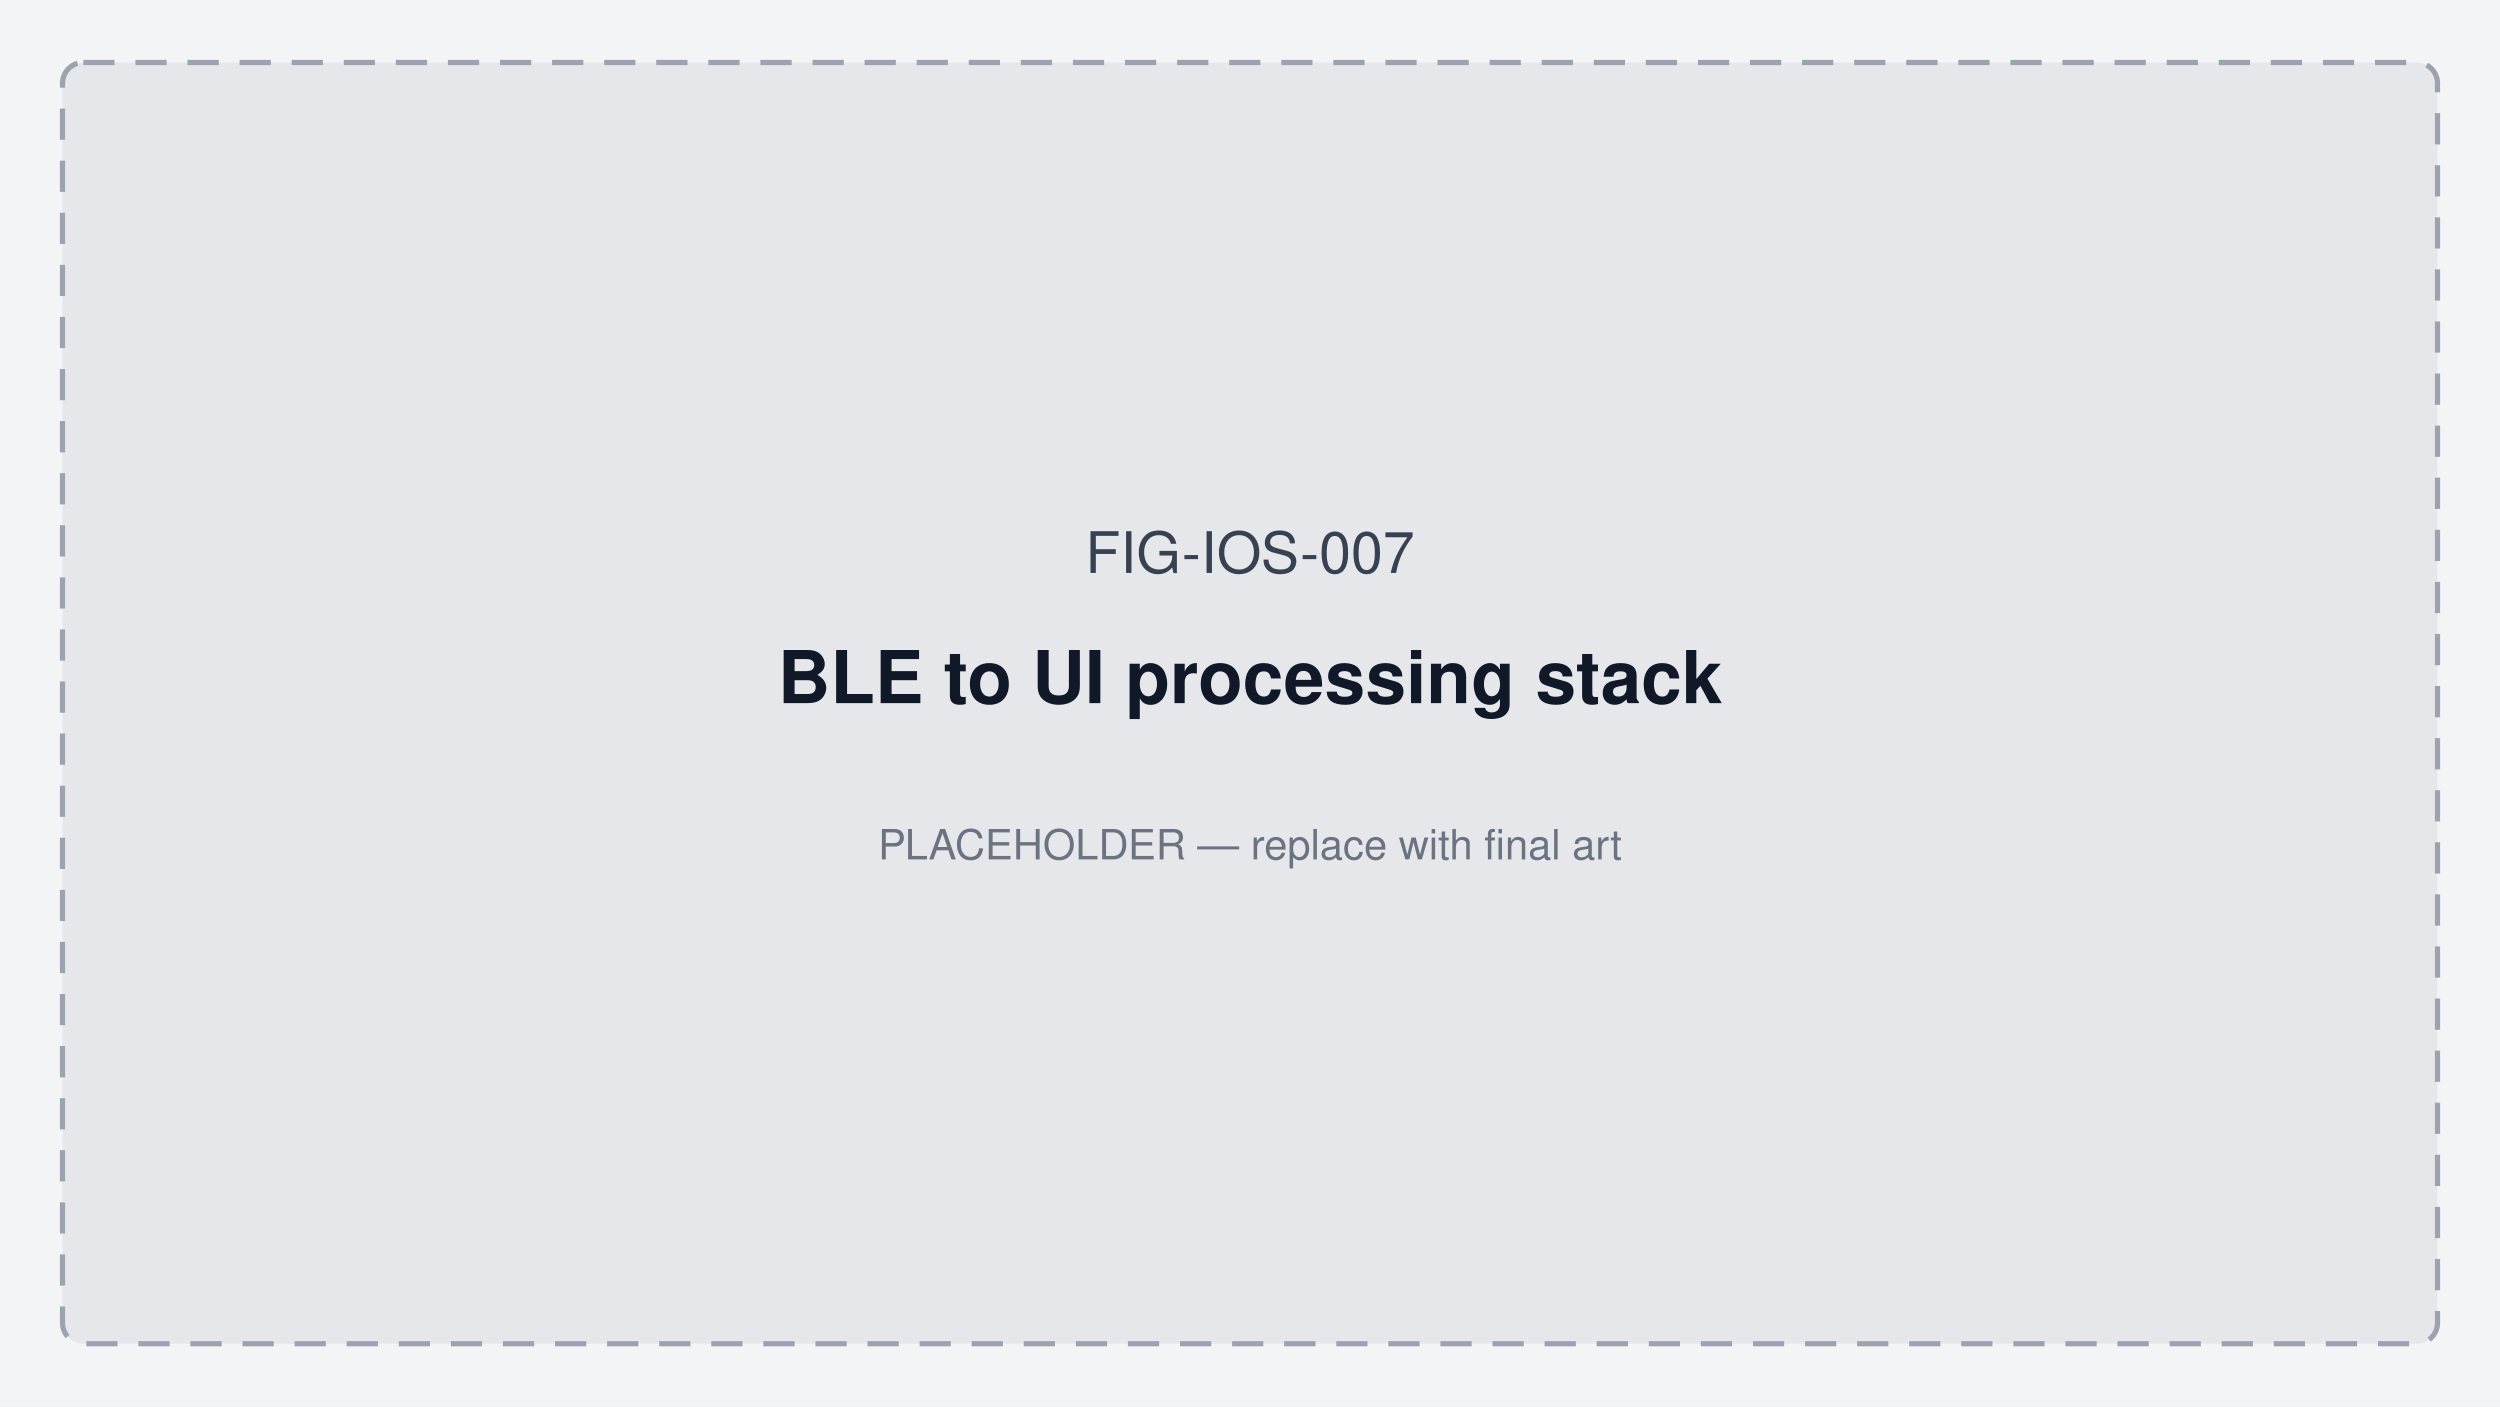
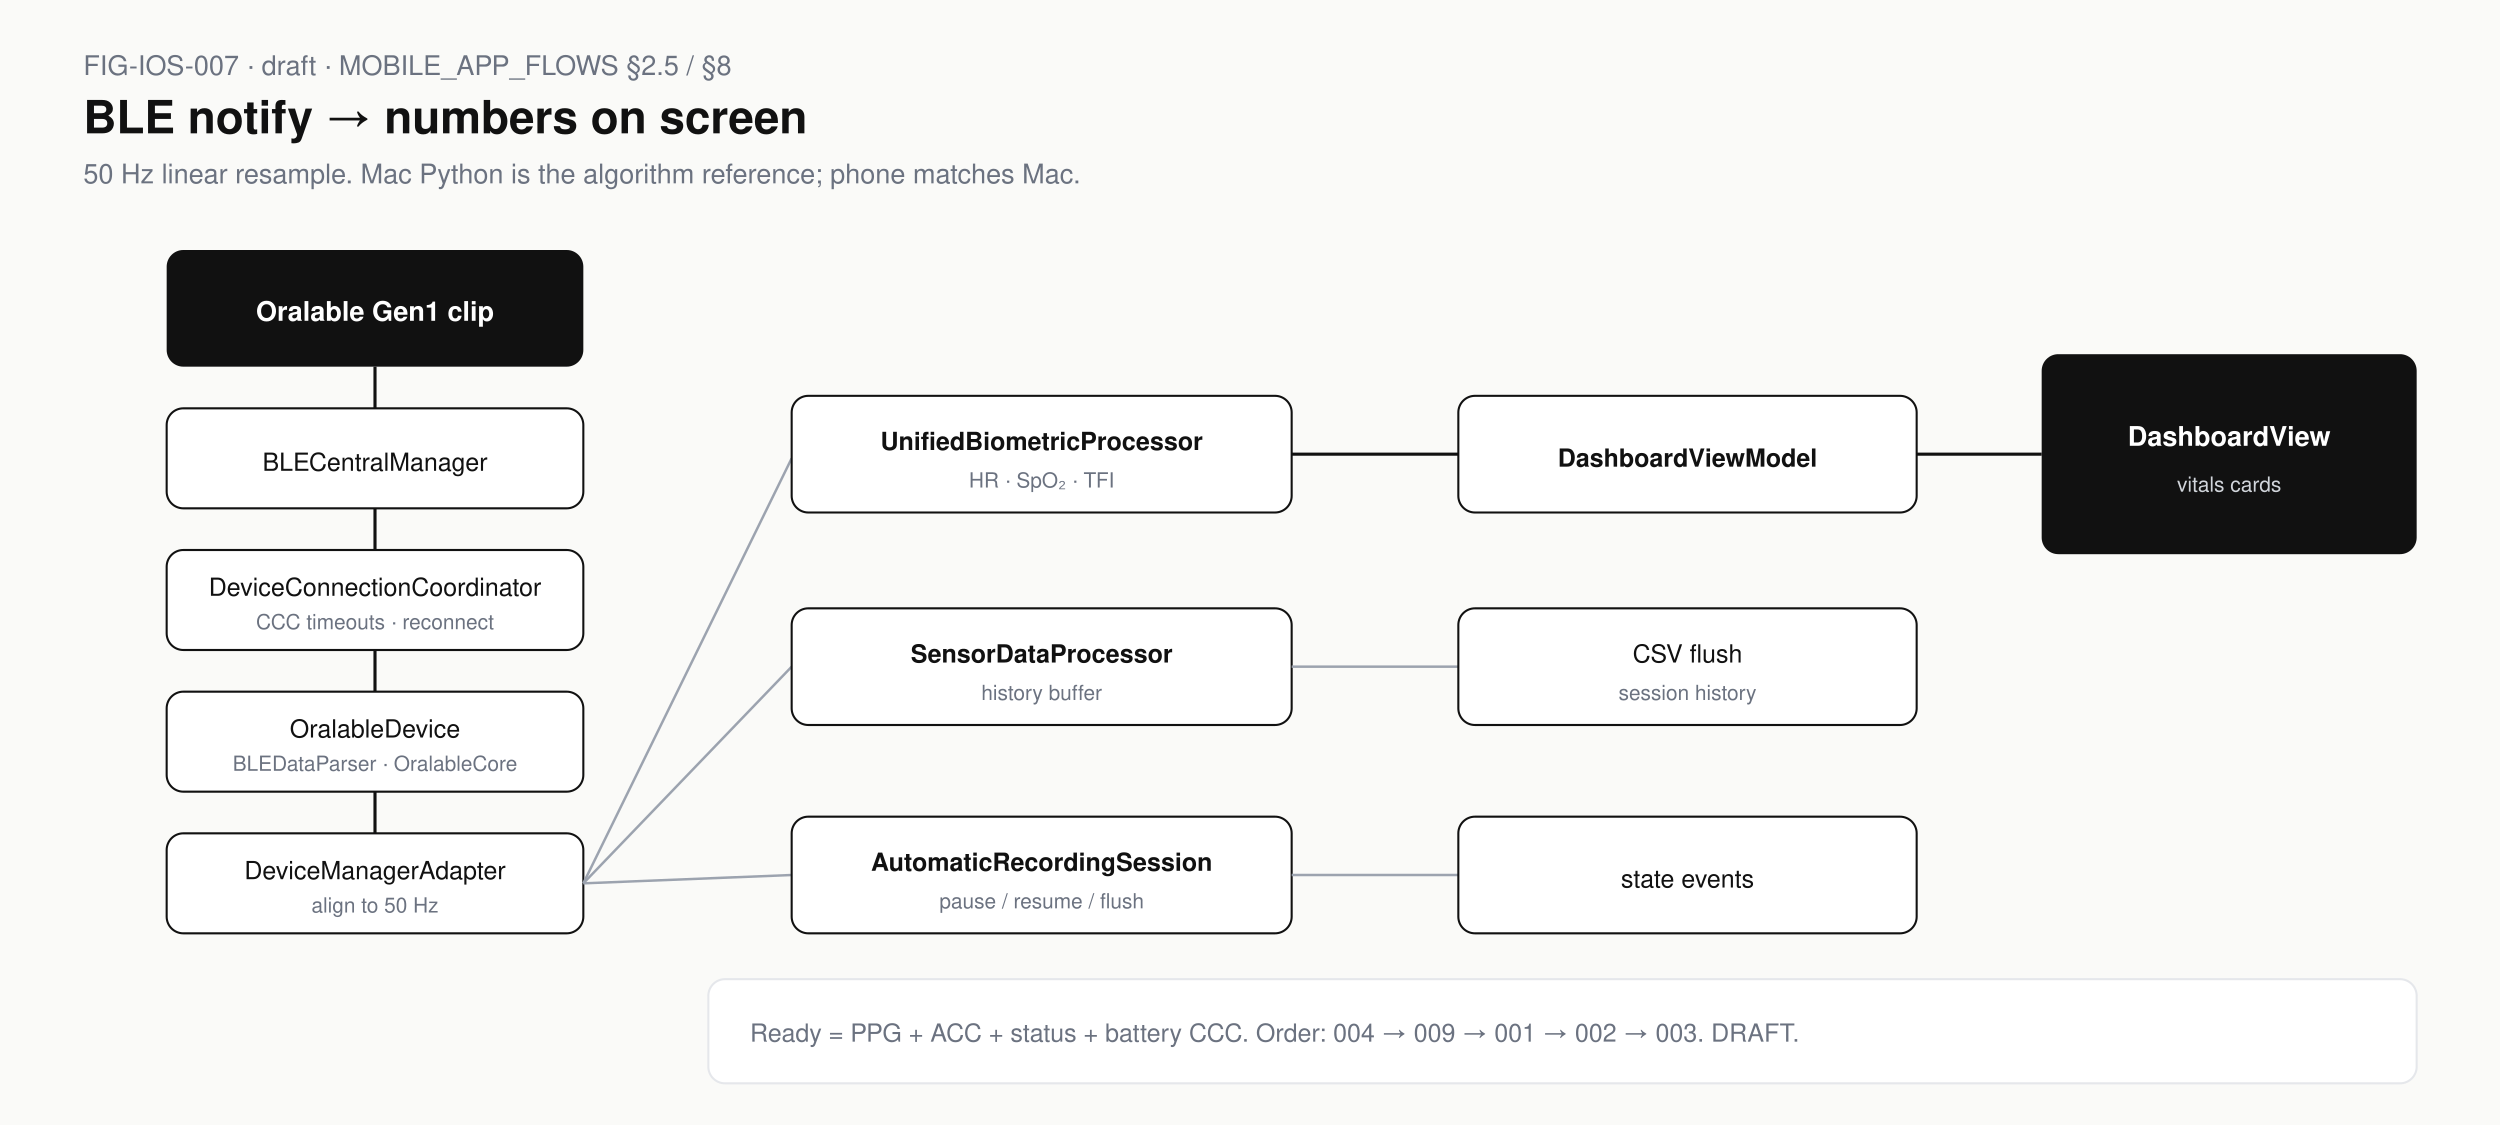
- <svg xmlns="http://www.w3.org/2000/svg" width="960" height="540" viewBox="0 0 960 540">
-   <rect width="960" height="540" fill="#F3F4F6" />
-   <rect x="24" y="24" width="912" height="492" fill="#E5E7EB" stroke="#9CA3AF" stroke-width="2" stroke-dasharray="12 8" rx="8" />
-   <text x="480" y="220" text-anchor="middle" font-family="Helvetica, Arial, sans-serif" font-size="22" fill="#374151">FIG-IOS-007</text>
-   <text x="480" y="270" text-anchor="middle" font-family="Helvetica, Arial, sans-serif" font-size="28" font-weight="bold" fill="#111827">BLE to UI processing stack</text>
-   <text x="480" y="330" text-anchor="middle" font-family="Helvetica, Arial, sans-serif" font-size="16" fill="#6B7280">PLACEHOLDER — replace with final art</text>
+ <svg xmlns="http://www.w3.org/2000/svg" width="1200" height="540" viewBox="0 0 1200 540">
+   <rect width="1200" height="540" fill="#FAFAF8" />
+   <text x="40" y="36" font-family="Helvetica, Arial, sans-serif" font-size="13" fill="#6B7280">FIG-IOS-007 · draft · MOBILE_APP_FLOWS §2.5 / §8</text>
+   <text x="40" y="64" font-family="Helvetica, Arial, sans-serif" font-size="22" font-weight="bold" fill="#111111">BLE notify → numbers on screen</text>
+   <text x="40" y="88" font-family="Helvetica, Arial, sans-serif" font-size="13" fill="#6B7280">50 Hz linear resample. Mac Python is the algorithm reference; phone matches Mac.</text>
+   <rect x="80" y="120" width="200" height="56" rx="8" fill="#111111" />
+   <text x="180" y="154" text-anchor="middle" font-family="Helvetica, Arial, sans-serif" font-size="13" font-weight="bold" fill="#FFFFFF">Oralable Gen1 clip</text>
+   <line x1="180" y1="176" x2="180" y2="196" stroke="#111111" stroke-width="1.5" />
+   <rect x="80" y="196" width="200" height="48" rx="8" fill="#FFFFFF" stroke="#111111" />
+   <text x="180" y="226" text-anchor="middle" font-family="Helvetica, Arial, sans-serif" font-size="12" fill="#111111">BLECentralManager</text>
+   <line x1="180" y1="244" x2="180" y2="264" stroke="#111111" stroke-width="1.5" />
+   <rect x="80" y="264" width="200" height="48" rx="8" fill="#FFFFFF" stroke="#111111" />
+   <text x="180" y="286" text-anchor="middle" font-family="Helvetica, Arial, sans-serif" font-size="12" fill="#111111">DeviceConnectionCoordinator</text>
+   <text x="180" y="302" text-anchor="middle" font-family="Helvetica, Arial, sans-serif" font-size="10" fill="#6B7280">CCC timeouts · reconnect</text>
+   <line x1="180" y1="312" x2="180" y2="332" stroke="#111111" stroke-width="1.5" />
+   <rect x="80" y="332" width="200" height="48" rx="8" fill="#FFFFFF" stroke="#111111" />
+   <text x="180" y="354" text-anchor="middle" font-family="Helvetica, Arial, sans-serif" font-size="12" fill="#111111">OralableDevice</text>
+   <text x="180" y="370" text-anchor="middle" font-family="Helvetica, Arial, sans-serif" font-size="10" fill="#6B7280">BLEDataParser · OralableCore</text>
+   <line x1="180" y1="380" x2="180" y2="400" stroke="#111111" stroke-width="1.5" />
+   <rect x="80" y="400" width="200" height="48" rx="8" fill="#FFFFFF" stroke="#111111" />
+   <text x="180" y="422" text-anchor="middle" font-family="Helvetica, Arial, sans-serif" font-size="12" fill="#111111">DeviceManagerAdapter</text>
+   <text x="180" y="438" text-anchor="middle" font-family="Helvetica, Arial, sans-serif" font-size="10" fill="#6B7280">align to 50 Hz</text>
+   <line x1="280" y1="424" x2="380" y2="220" stroke="#9CA3AF" stroke-width="1.2" />
+   <line x1="280" y1="424" x2="380" y2="320" stroke="#9CA3AF" stroke-width="1.2" />
+   <line x1="280" y1="424" x2="380" y2="420" stroke="#9CA3AF" stroke-width="1.2" />
+   <rect x="380" y="190" width="240" height="56" rx="8" fill="#FFFFFF" stroke="#111111" />
+   <text x="500" y="216" text-anchor="middle" font-family="Helvetica, Arial, sans-serif" font-size="12" font-weight="bold" fill="#111111">UnifiedBiometricProcessor</text>
+   <text x="500" y="234" text-anchor="middle" font-family="Helvetica, Arial, sans-serif" font-size="10" fill="#6B7280">HR · SpO₂ · TFI</text>
+   <rect x="380" y="292" width="240" height="56" rx="8" fill="#FFFFFF" stroke="#111111" />
+   <text x="500" y="318" text-anchor="middle" font-family="Helvetica, Arial, sans-serif" font-size="12" font-weight="bold" fill="#111111">SensorDataProcessor</text>
+   <text x="500" y="336" text-anchor="middle" font-family="Helvetica, Arial, sans-serif" font-size="10" fill="#6B7280">history buffer</text>
+   <rect x="380" y="392" width="240" height="56" rx="8" fill="#FFFFFF" stroke="#111111" />
+   <text x="500" y="418" text-anchor="middle" font-family="Helvetica, Arial, sans-serif" font-size="12" font-weight="bold" fill="#111111">AutomaticRecordingSession</text>
+   <text x="500" y="436" text-anchor="middle" font-family="Helvetica, Arial, sans-serif" font-size="10" fill="#6B7280">pause / resume / flush</text>
+   <line x1="620" y1="218" x2="700" y2="218" stroke="#111111" stroke-width="1.5" />
+   <line x1="620" y1="320" x2="700" y2="320" stroke="#9CA3AF" stroke-width="1.2" />
+   <line x1="620" y1="420" x2="700" y2="420" stroke="#9CA3AF" stroke-width="1.2" />
+   <rect x="700" y="190" width="220" height="56" rx="8" fill="#FFFFFF" stroke="#111111" />
+   <text x="810" y="224" text-anchor="middle" font-family="Helvetica, Arial, sans-serif" font-size="12" font-weight="bold" fill="#111111">DashboardViewModel</text>
+   <rect x="700" y="292" width="220" height="56" rx="8" fill="#FFFFFF" stroke="#111111" />
+   <text x="810" y="318" text-anchor="middle" font-family="Helvetica, Arial, sans-serif" font-size="12" fill="#111111">CSV flush</text>
+   <text x="810" y="336" text-anchor="middle" font-family="Helvetica, Arial, sans-serif" font-size="10" fill="#6B7280">session history</text>
+   <rect x="700" y="392" width="220" height="56" rx="8" fill="#FFFFFF" stroke="#111111" />
+   <text x="810" y="426" text-anchor="middle" font-family="Helvetica, Arial, sans-serif" font-size="12" fill="#111111">state events</text>
+   <line x1="920" y1="218" x2="980" y2="218" stroke="#111111" stroke-width="1.5" />
+   <rect x="980" y="170" width="180" height="96" rx="8" fill="#111111" />
+   <text x="1070" y="214" text-anchor="middle" font-family="Helvetica, Arial, sans-serif" font-size="13" font-weight="bold" fill="#FFFFFF">DashboardView</text>
+   <text x="1070" y="236" text-anchor="middle" font-family="Helvetica, Arial, sans-serif" font-size="10" fill="#D1D5DB">vitals cards</text>
+   <rect x="340" y="470" width="820" height="50" rx="8" fill="#FFFFFF" stroke="#E5E7EB" />
+   <text x="360" y="500" font-family="Helvetica, Arial, sans-serif" font-size="12" fill="#6B7280">Ready = PPG + ACC + status + battery CCC. Order: 004 → 009 → 001 → 002 → 003.  DRAFT.</text>
</svg>
